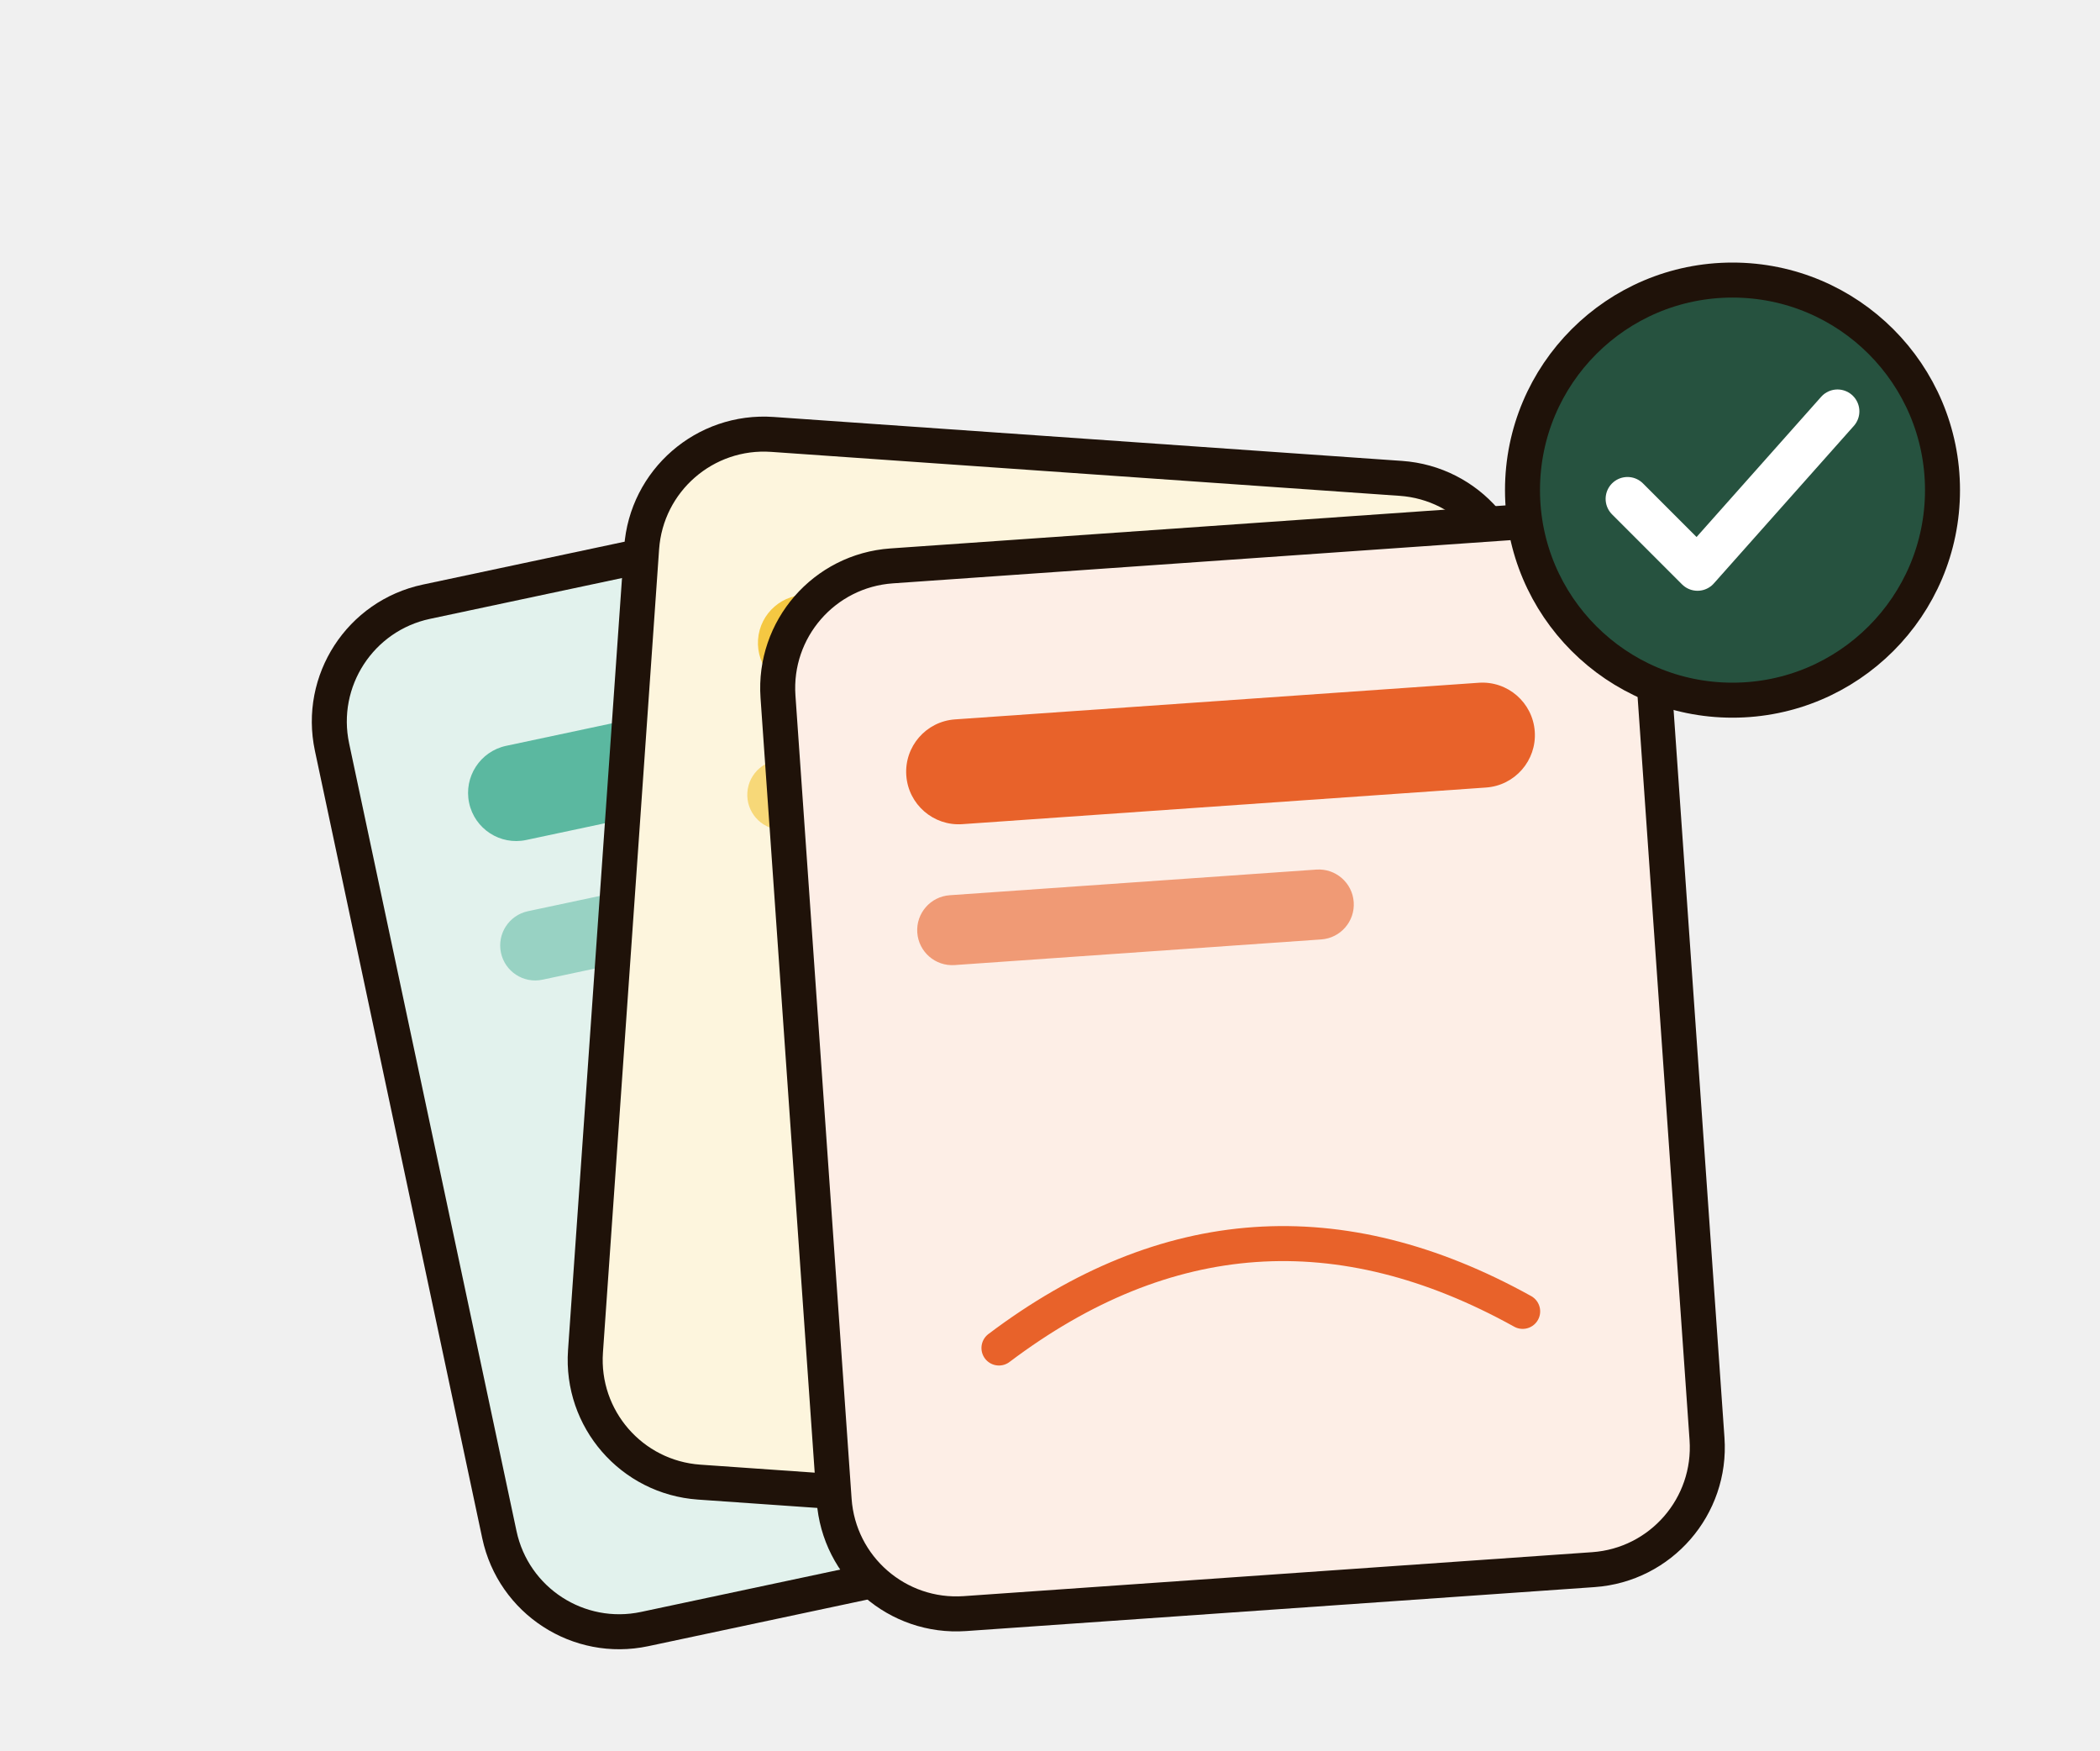
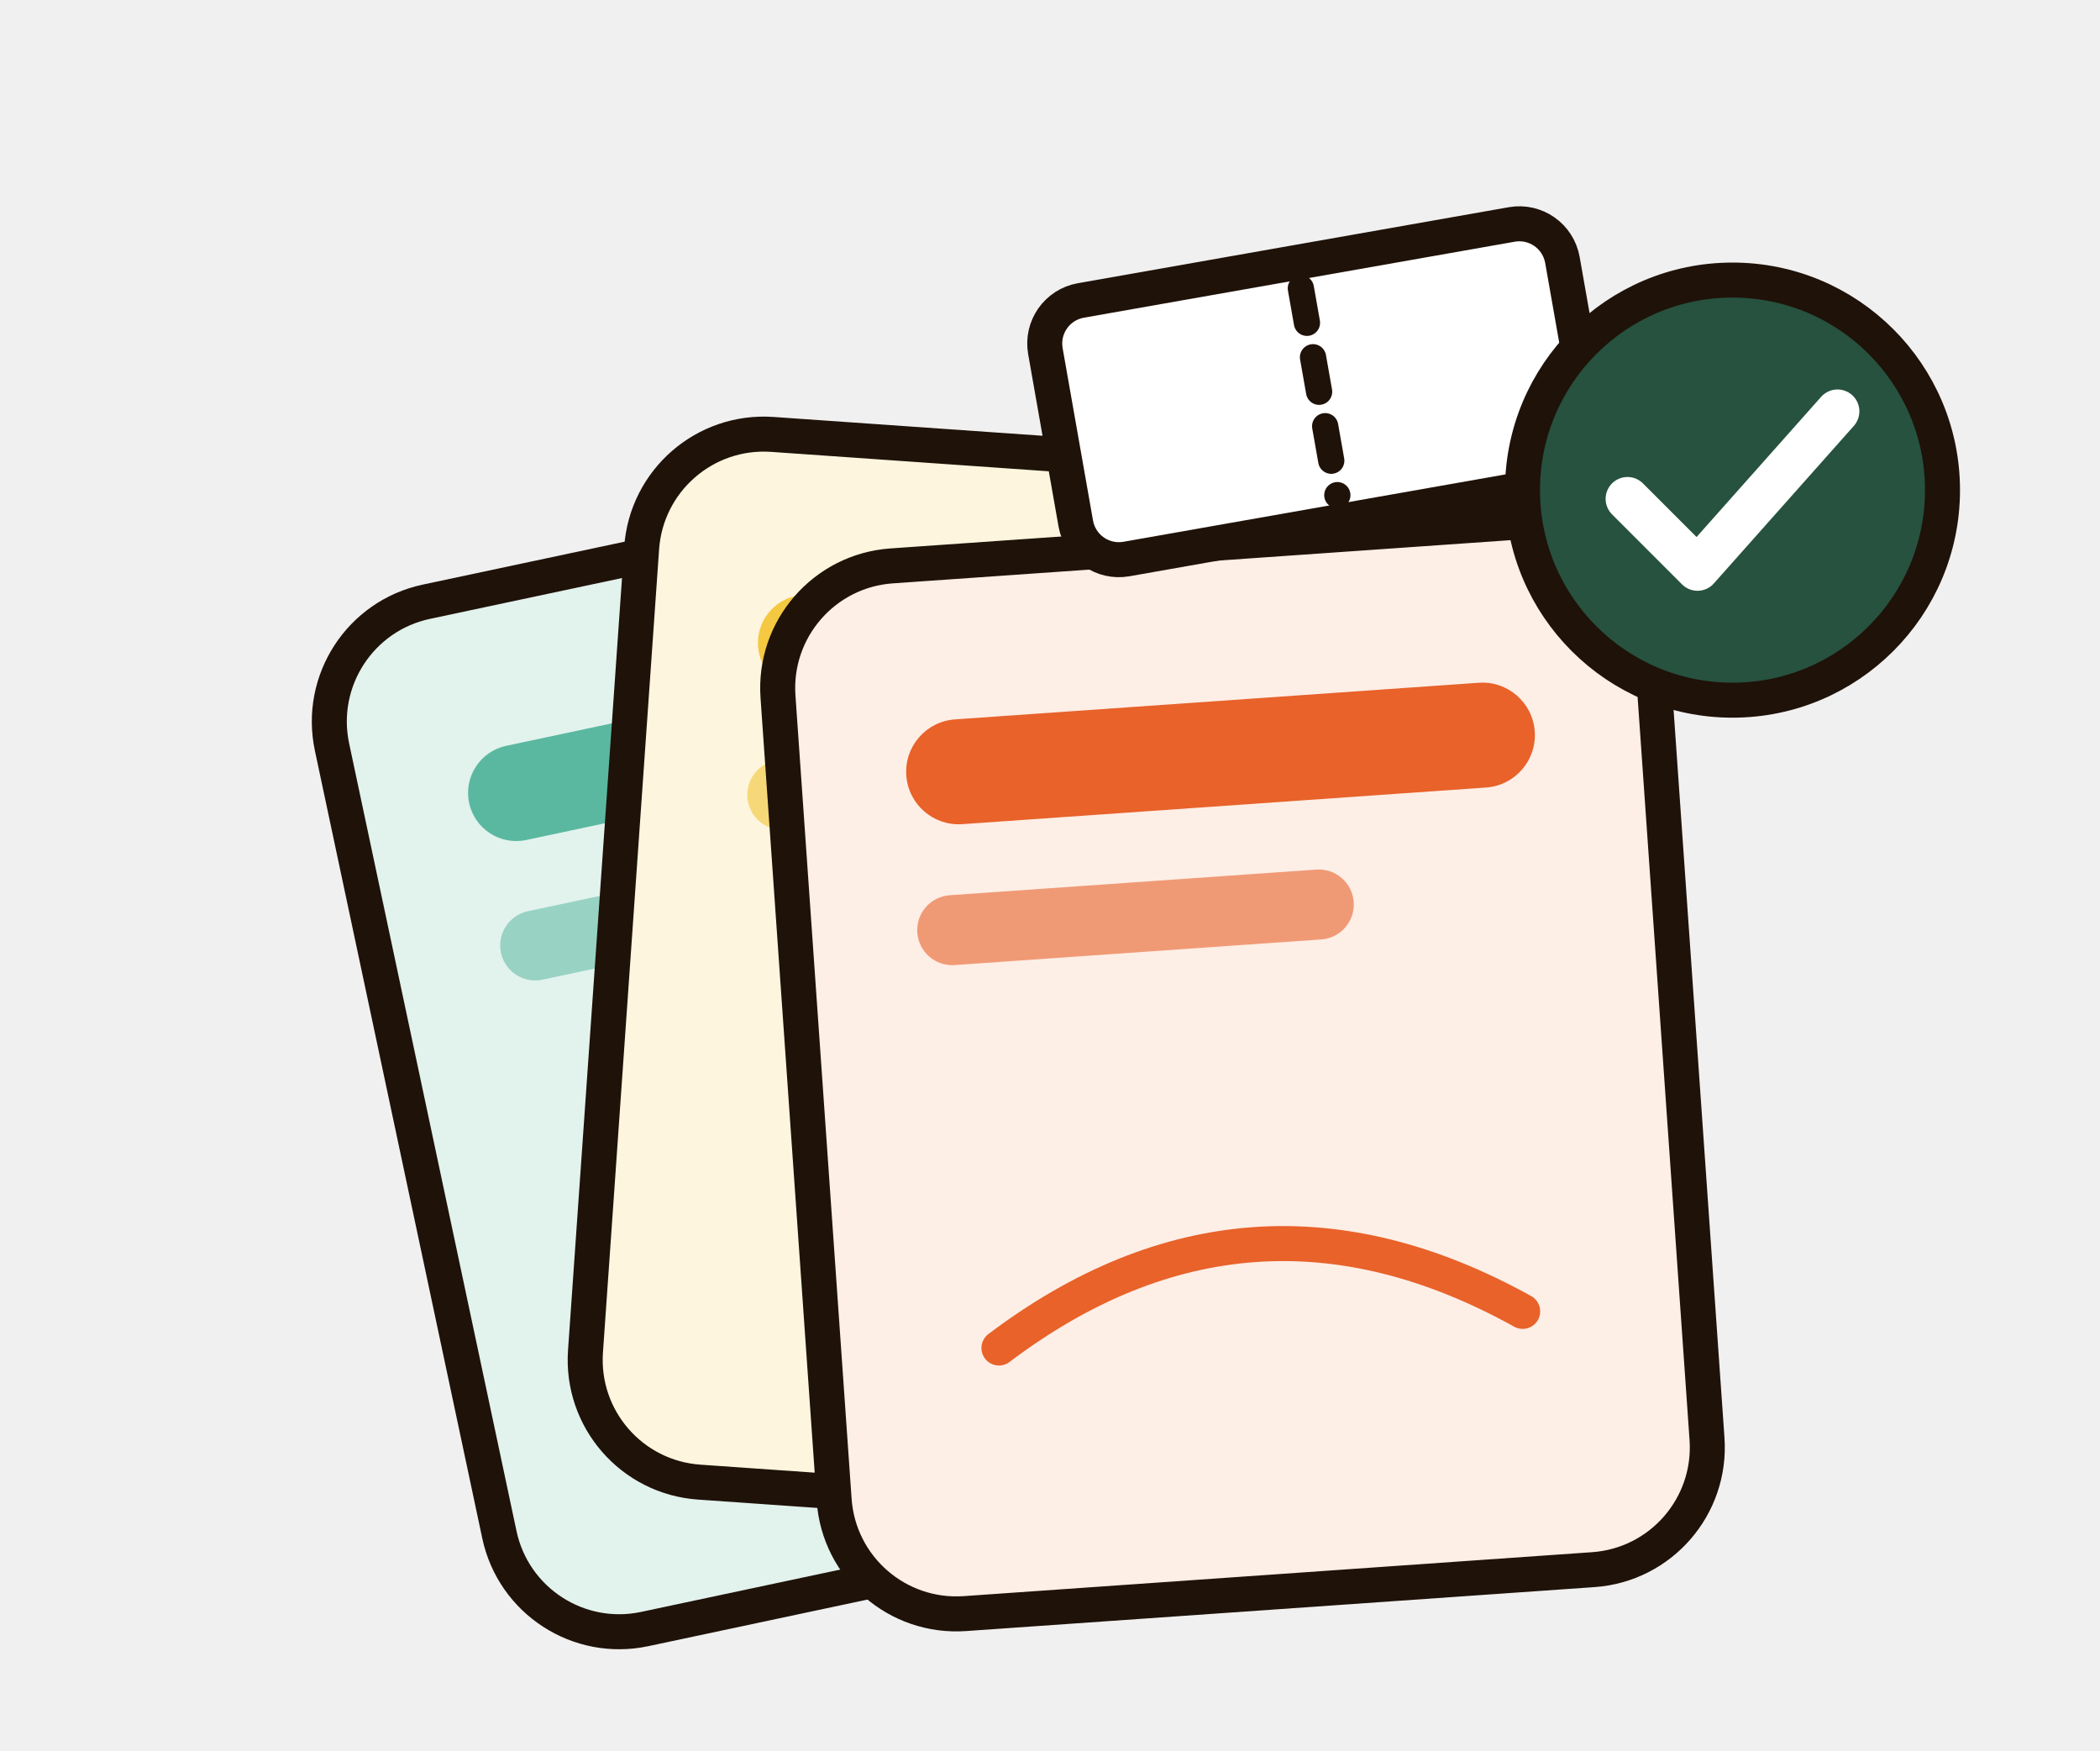
<svg xmlns="http://www.w3.org/2000/svg" viewBox="0 0 240 200" fill="none" aria-hidden="true">
  <g transform="rotate(-12 96 118)">
    <rect x="46" y="60" width="100" height="120" rx="14" fill="#E2F2ED" stroke="#1F1209" stroke-width="4" />
    <rect x="60" y="78" width="72" height="11" rx="5.5" fill="#5BB8A0" />
    <rect x="60" y="97" width="46" height="8" rx="4" fill="#5BB8A0" opacity=".55" />
  </g>
  <g transform="rotate(4 120 112)">
    <rect x="70" y="52" width="100" height="120" rx="14" fill="#FDF5DD" stroke="#1F1209" stroke-width="4" />
    <rect x="84" y="70" width="72" height="11" rx="5.5" fill="#F5C842" />
    <rect x="84" y="89" width="46" height="8" rx="4" fill="#F5C842" opacity=".65" />
  </g>
  <g transform="rotate(-4 142 122)">
    <rect x="92" y="62" width="100" height="120" rx="14" fill="#FDEEE6" stroke="#1F1209" stroke-width="4" />
    <rect x="106" y="80" width="72" height="12" rx="6" fill="#E8622A" />
    <rect x="106" y="100" width="50" height="8" rx="4" fill="#E8622A" opacity=".6" />
    <path d="M112 152c20-13 40-13 60 0" stroke="#E8622A" stroke-width="4" stroke-linecap="round" />
  </g>
+   <g transform="rotate(-10 150 52)">
+     <rect x="122" y="30" width="60" height="30" rx="5" fill="#FFFFFF" stroke="#1F1209" stroke-width="4" />
+     <path d="M152 33v24" stroke="#1F1209" stroke-width="3" stroke-dasharray="4 4" stroke-linecap="round" />
+   </g>
  <circle cx="198" cy="56" r="24" fill="#26523F" stroke="#1F1209" stroke-width="4" />
  <path d="M186 57l8 8 16-18" stroke="#FFFFFF" stroke-width="5" stroke-linecap="round" stroke-linejoin="round" />
</svg>
